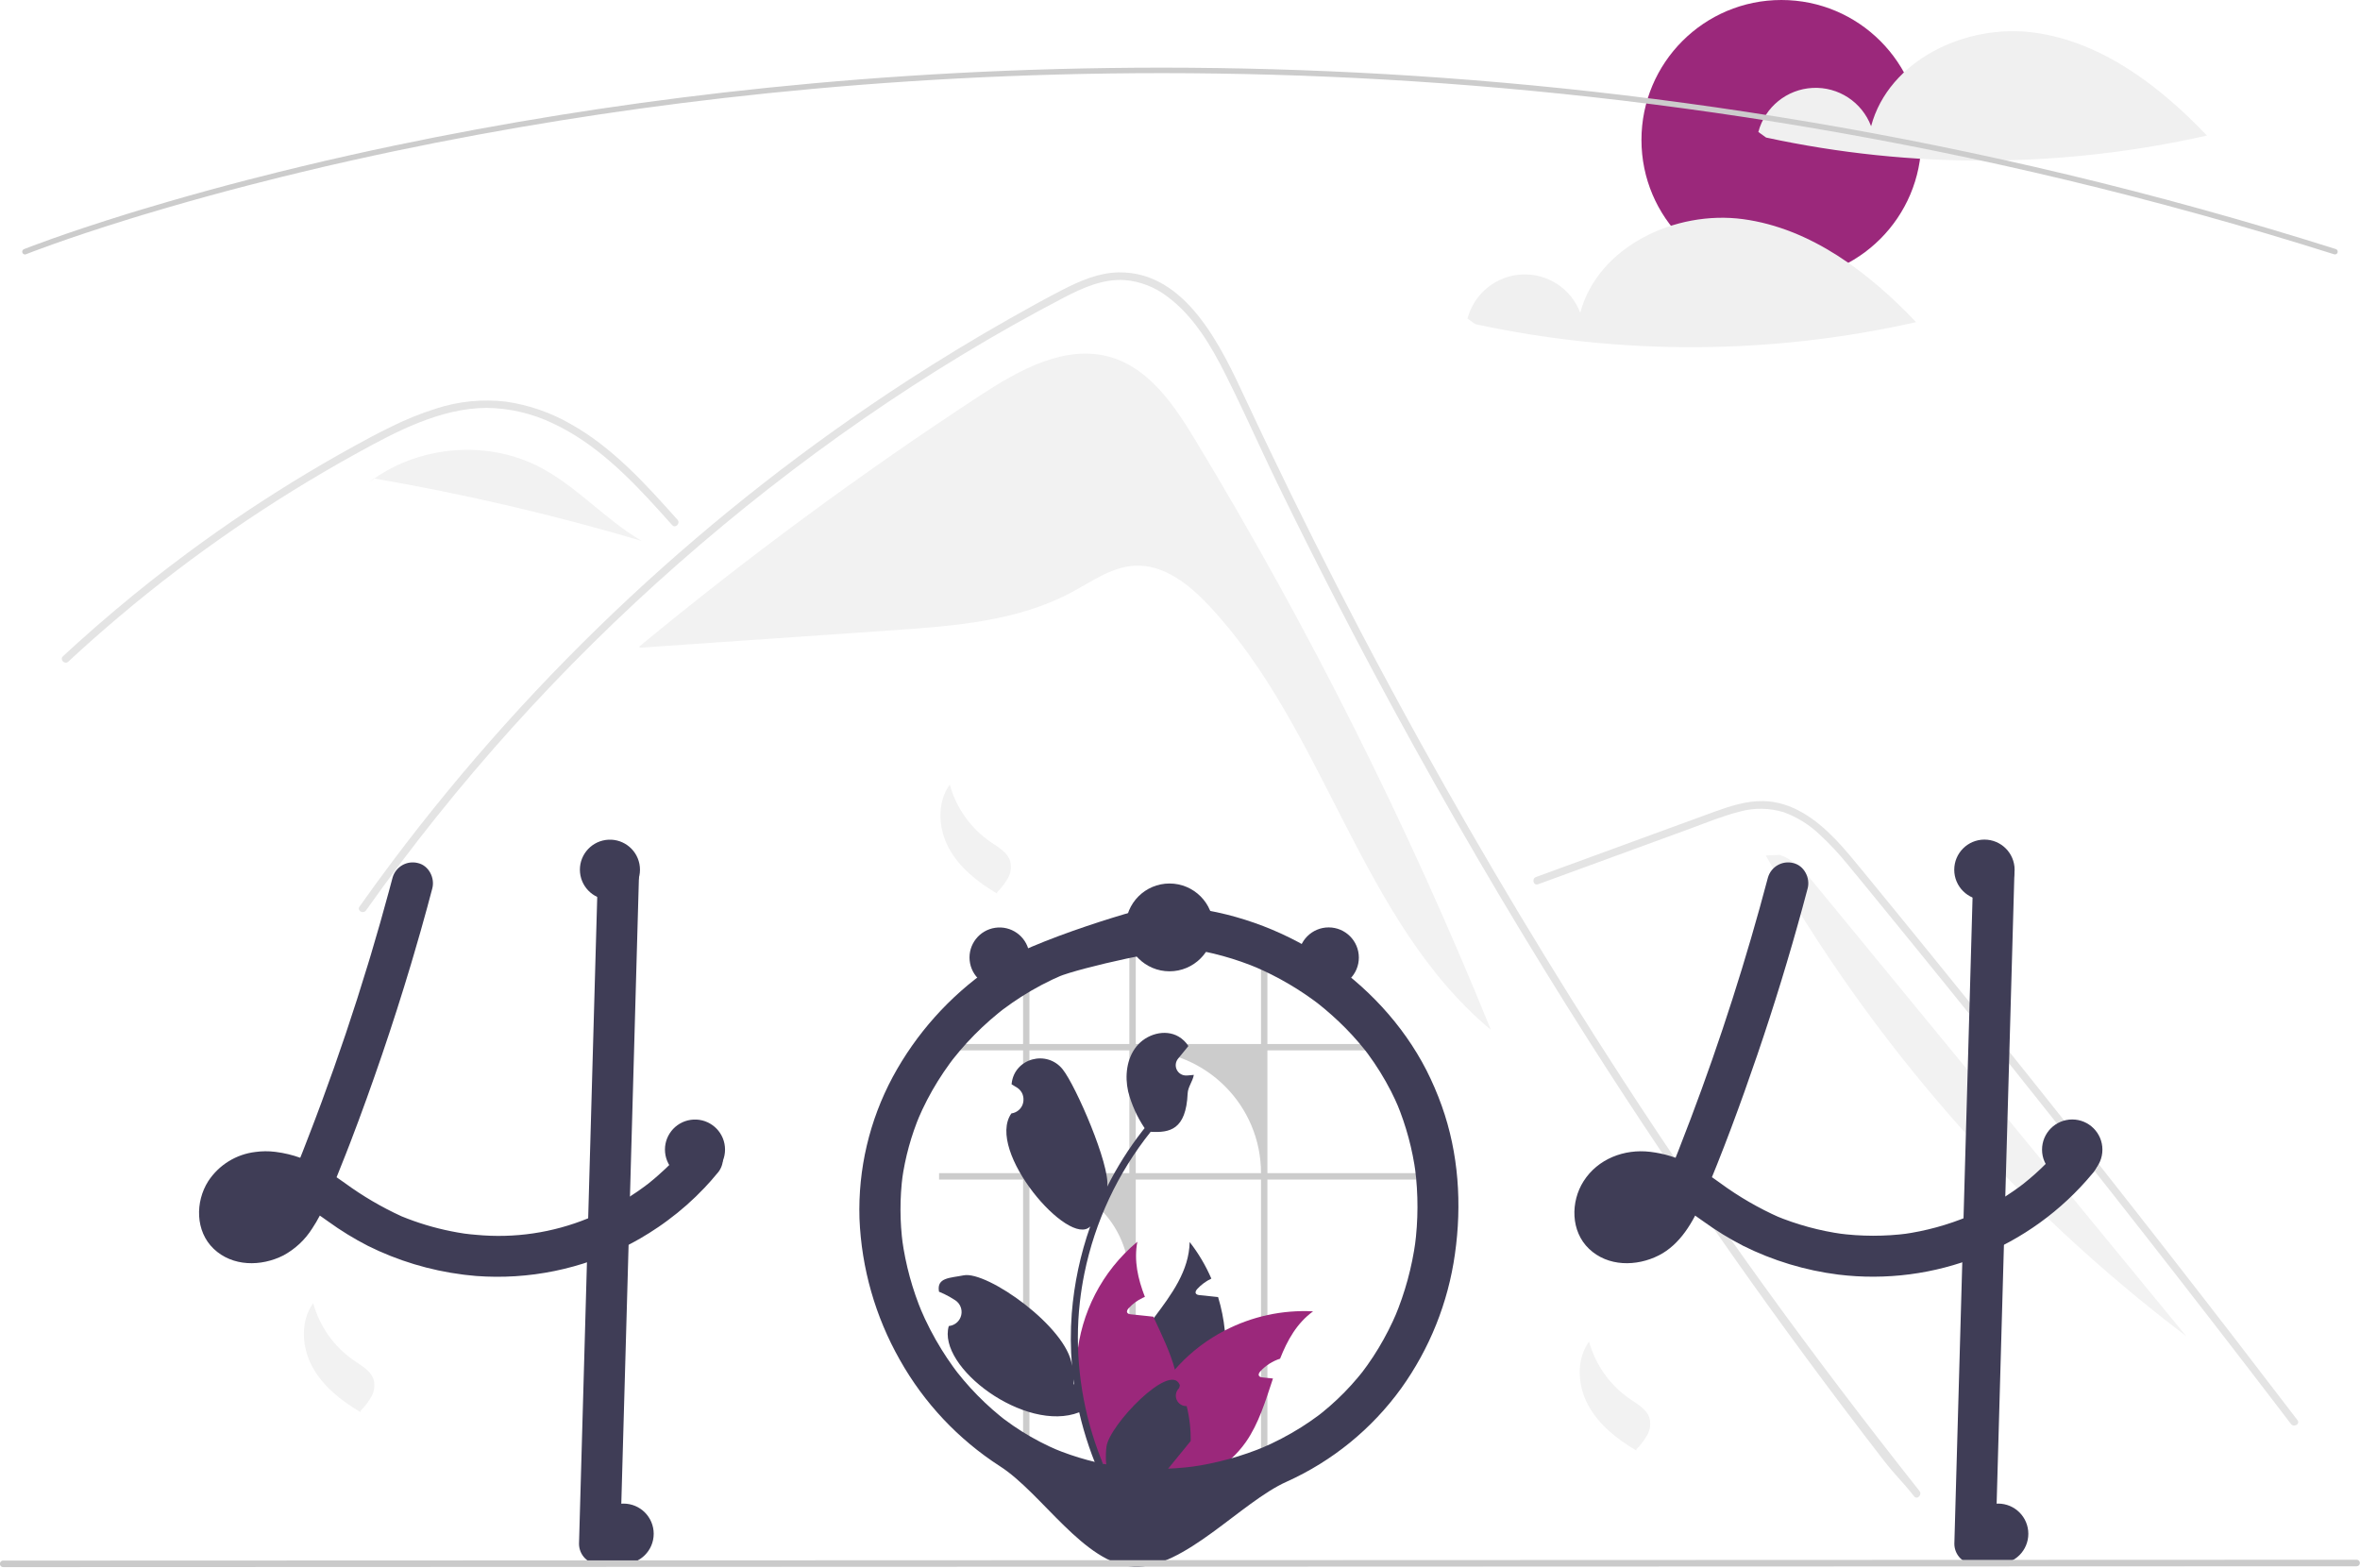
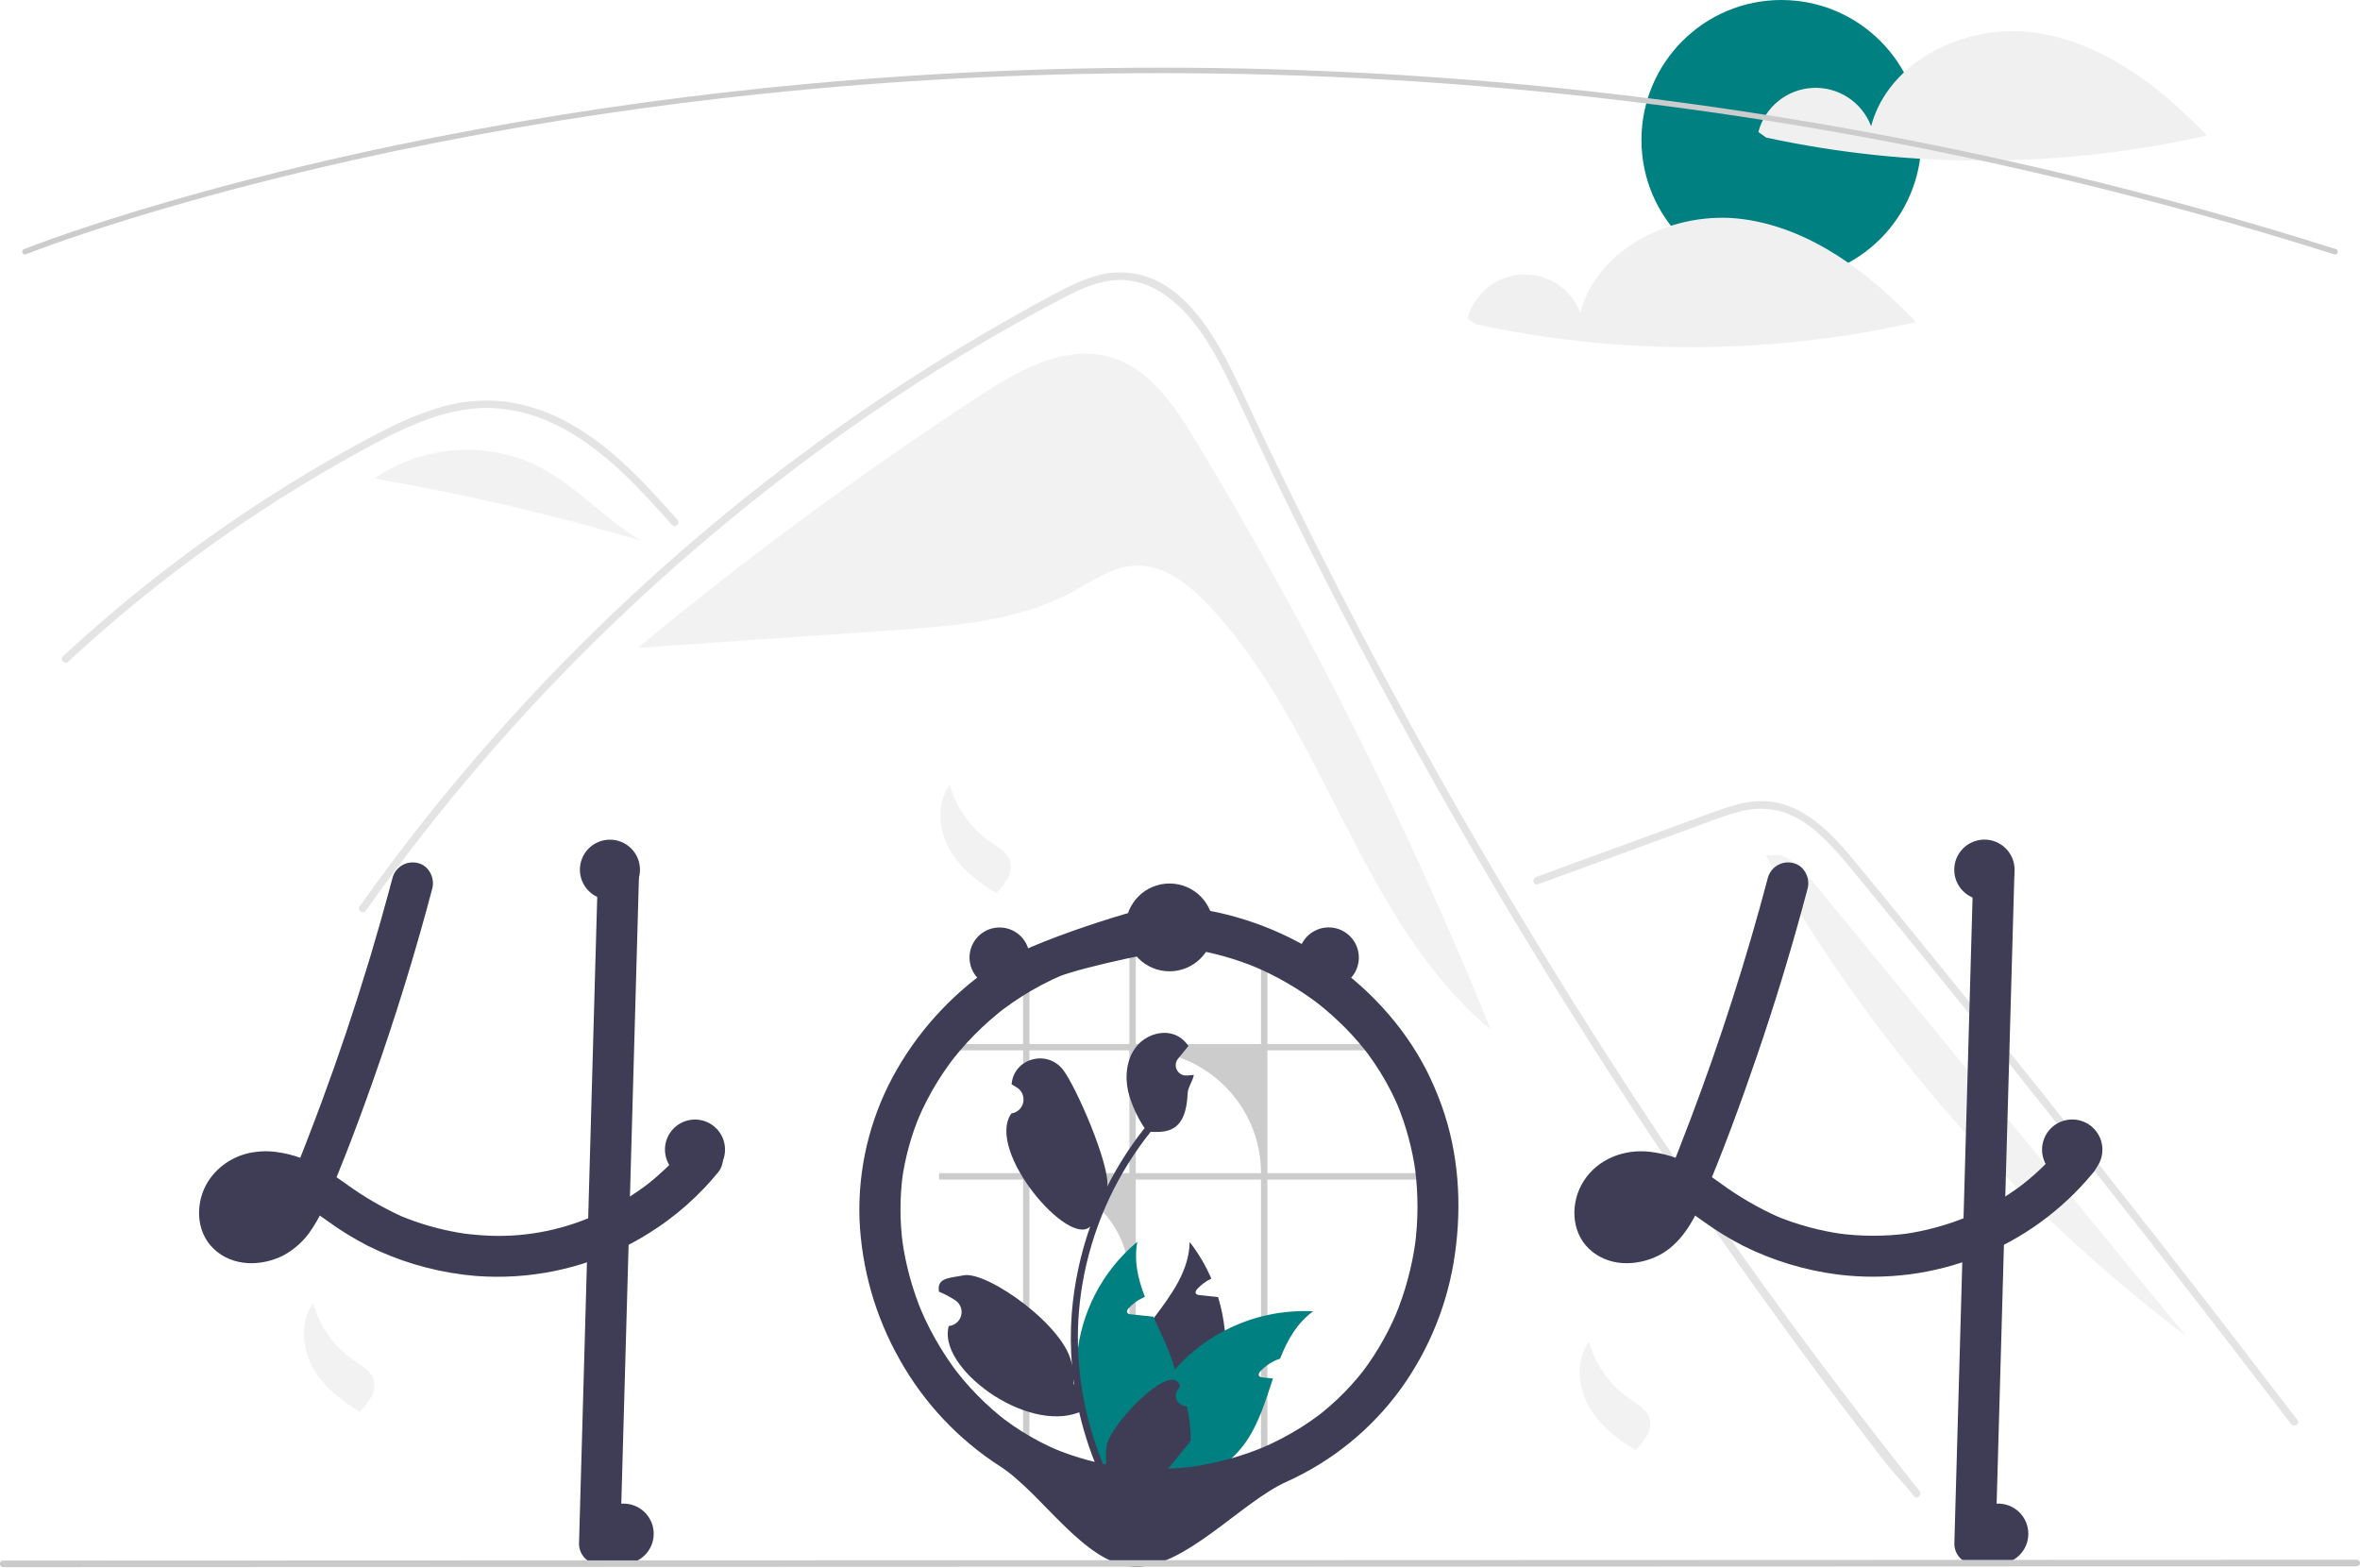
<svg xmlns="http://www.w3.org/2000/svg" data-name="Layer 1" width="860.131" height="571.148" viewBox="0 0 860.131 571.148">
  <path d="M605.67,324.953c-7.669-12.684-16.757-26.228-30.99-30.37-16.482-4.796-33.413,4.732-47.775,14.135a1392.157,1392.157,0,0,0-123.893,91.283l.043.492q46.226-3.188,92.451-6.376c22.265-1.535,45.296-3.283,64.972-13.816,7.467-3.997,14.745-9.336,23.206-9.708,10.512-.462,19.677,6.879,26.88,14.549,42.607,45.371,54.937,114.754,102.738,154.616A1516.995,1516.995,0,0,0,605.67,324.953Z" transform="translate(-169.9343 -164.426)" fill="#f2f2f2" />
  <path d="M867.571,709.781c-4.712-5.95-6.637-7.343-11.285-13.348q-56.764-73.416-106.708-151.792-33.924-53.23-64.483-108.504-14.549-26.278-28.3-52.969-10.67-20.695-20.865-41.638c-1.944-3.988-3.832-7.994-5.711-12.009-4.428-9.442-8.773-18.93-13.439-28.244-5.317-10.616-11.789-21.745-21.553-28.877a29.405,29.405,0,0,0-15.319-5.895c-7.948-.513-15.282,2.769-22.176,6.353-50.439,26.301-97.659,59.276-140.37,96.798A730.778,730.778,0,0,0,303.322,496.247c-1.008,1.439-3.392.064-2.374-1.384q6.009-8.498,12.257-16.813A734.817,734.817,0,0,1,500.805,303.064q18.248-11.826,37.183-22.542c6.362-3.603,12.752-7.16,19.251-10.497,6.371-3.273,13.137-6.215,20.416-6.325,24.77-.385,37.595,27.667,46.405,46.542q4.153,8.911,8.406,17.766,16.075,33.621,33.387,66.628,10.685,20.379,21.837,40.52,34.707,62.718,73.779,122.897c34.506,53.143,68.737,100.089,108.046,149.785C870.596,709.213,868.662,711.175,867.571,709.781Z" transform="translate(-169.9343 -164.426)" fill="#e4e4e4" />
  <path d="M414.916,355.804c-1.439-1.604-2.869-3.209-4.318-4.813-11.422-12.633-23.679-25.118-39.364-32.361a57.11,57.11,0,0,0-23.927-5.546c-8.562.028-16.932,2.273-24.843,5.418-3.74,1.494-7.398,3.19-11.001,4.996-4.116,2.072-8.159,4.281-12.183,6.509q-11.331,6.27-22.368,13.091-21.961,13.572-42.546,29.216-10.671,8.113-20.902,16.758-9.516,8.031-18.646,16.492c-1.302,1.201-3.245-.743-1.944-1.943,1.604-1.494,3.227-2.979,4.85-4.446q6.875-6.215,13.971-12.193,12.939-10.918,26.549-20.993,21.163-15.676,43.783-29.225,11.304-6.765,22.918-12.963c2.338-1.247,4.703-2.466,7.096-3.621a113.116,113.116,0,0,1,16.868-6.866,60.006,60.006,0,0,1,25.476-2.503,66.327,66.327,0,0,1,23.505,8.131c15.401,8.608,27.346,21.919,38.97,34.909C418.033,355.171,416.099,357.124,414.916,355.804Z" transform="translate(-169.9343 -164.426)" fill="#e4e4e4" />
  <path d="M730.477,486.711l36.905-13.498,18.323-6.702c5.968-2.183,11.921-4.667,18.09-6.23a28.539,28.539,0,0,1,16.374.209,37.738,37.738,0,0,1,12.771,7.917,103.64,103.64,0,0,1,10.475,11.186c3.989,4.794,7.92,9.639,11.868,14.467q24.441,29.891,48.563,60.041,24.121,30.15,47.92,60.556,23.857,30.48,47.385,61.216,2.882,3.765,5.76,7.534c1.06,1.388,3.449.02,2.375-1.388Q983.582,650.974,959.549,620.184q-24.092-30.864-48.516-61.466-24.424-30.601-49.179-60.937-6.167-7.558-12.354-15.099c-3.48-4.241-6.92-8.527-10.736-12.474-7.005-7.245-15.758-13.648-26.234-13.822-6.16-.102-12.121,1.852-17.844,3.923-6.17,2.232-12.325,4.506-18.486,6.759l-37.163,13.592-9.291,3.398c-1.649.603-.937,3.262.731,2.652Z" transform="translate(-169.9343 -164.426)" fill="#e4e4e4" />
  <path d="M366.377,334.526c-18.754-9.639-42.771-7.751-60.005,4.291a855.847,855.847,0,0,1,97.371,22.726C390.46,353.759,380.07,341.563,366.377,334.526Z" transform="translate(-169.9343 -164.426)" fill="#f2f2f2" />
  <path d="M306.188,338.784l-3.61,2.935c1.221-1.027,2.491-1.99,3.795-2.901C306.311,338.807,306.249,338.795,306.188,338.784Z" transform="translate(-169.9343 -164.426)" fill="#f2f2f2" />
  <path d="M831.549,486.846c-3.633-4.422-7.56-9.052-12.994-10.848l-5.073.2A575.436,575.436,0,0,0,966.749,651.418Q899.149,569.132,831.549,486.846Z" transform="translate(-169.9343 -164.426)" fill="#f2f2f2" />
  <path d="M516.084,450.367A37.481,37.481,0,0,0,531.015,471.325c2.82,1.92,6.157,3.762,7.122,7.035a8.379,8.379,0,0,1-.874,6.15,24.884,24.884,0,0,1-3.861,5.041l-.137.512c-6.998-4.147-13.656-9.393-17.522-16.551s-4.406-16.539.341-23.145" transform="translate(-169.9343 -164.426)" fill="#f2f2f2" />
  <path d="M749.084,653.367A37.481,37.481,0,0,0,764.015,674.325c2.82,1.92,6.157,3.762,7.122,7.035a8.379,8.379,0,0,1-.874,6.15,24.884,24.884,0,0,1-3.861,5.041l-.137.512c-6.998-4.147-13.656-9.393-17.522-16.551s-4.406-16.539.341-23.145" transform="translate(-169.9343 -164.426)" fill="#f2f2f2" />
  <path d="M284.084,639.367A37.481,37.481,0,0,0,299.015,660.325c2.82,1.92,6.157,3.762,7.122,7.035a8.379,8.379,0,0,1-.874,6.15,24.884,24.884,0,0,1-3.861,5.041l-.137.512c-6.998-4.147-13.656-9.393-17.522-16.551s-4.406-16.539.341-23.145" transform="translate(-169.9343 -164.426)" fill="#f2f2f2" />
-   <circle cx="649.249" cy="51" r="51" fill="#9b287b" />
+   <circle cx="649.249" cy="51" r="51" fill="#008080" />
  <path d="M911.219,176.296c-24.717-3.341-52.935,10.019-59.341,34.124a21.597,21.597,0,0,0-41.094,2.109l2.83,2.027a372.275,372.275,0,0,0,160.659-.726C957.079,195.76,935.935,179.637,911.219,176.296Z" transform="translate(-169.9343 -164.426)" fill="#f0f0f0" />
  <path d="M805.219,244.296c-24.717-3.341-52.935,10.019-59.341,34.124a21.597,21.597,0,0,0-41.094,2.109l2.83,2.027a372.275,372.275,0,0,0,160.659-.726C851.079,263.76,829.935,247.637,805.219,244.296Z" transform="translate(-169.9343 -164.426)" fill="#f0f0f0" />
  <path d="M1020.946,257.154a.982.982,0,0,1-.302-.047C756.237,173.489,523.199,184.424,374.264,208.321c-20.269,3.251-40.591,7.006-60.404,11.161-5.058,1.06-10.306,2.195-15.597,3.378-6.319,1.407-12.554,2.856-18.532,4.306q-3.873.917-7.595,1.849c-3.758.928-7.572,1.895-11.66,2.957-4.568,1.178-9.209,2.413-13.797,3.672a.442.442,0,0,1-.051.015l0.0.001c-5.183,1.415-10.338,2.871-15.323,4.325-2.698.779-5.304,1.548-7.799,2.307-.279.077-.526.151-.776.228l-.536.163c-.311.095-.617.188-.924.275l-.02.006 0.0.001-.812.252c-.968.293-1.912.579-2.841.864-24.545,7.566-38.038,12.949-38.171,13.002a1,1,0,1,1-.744-1.856c.134-.053,13.693-5.463,38.328-13.058.932-.286,1.879-.572,2.85-.866l.754-.234c.026-.01.052-.018.078-.025.305-.087.61-.18.919-.273l.537-.163c.268-.081.531-.161.801-.235,2.479-.754,5.093-1.524,7.798-2.307,4.987-1.455,10.147-2.911,15.334-4.328.016-.006.033-.01.049-.015v-.001c4.604-1.263,9.263-2.503,13.845-3.685,4.094-1.063,7.915-2.032,11.68-2.962q3.738-.93,7.609-1.853c5.985-1.451,12.233-2.902,18.563-4.312,5.299-1.184,10.556-2.322,15.622-3.383,19.843-4.162,40.198-7.923,60.497-11.179C523.096,182.415,756.467,171.463,1021.246,255.201a1.0 1,0,0,1-.301,1.953Z" transform="translate(-169.9343 -164.426)" fill="#ccc" />
  <path d="M432.923,584.266a6.729,6.729,0,0,0-1.7-2.67,6.43,6.43,0,0,0-.92-.71c-2.61-1.74-6.51-2.13-8.99,0a5.81,5.81,0,0,0-.69.71q-1.11,1.365-2.28,2.67c-1.28,1.46-2.59,2.87-3.96,4.24-.39.38-.78.77-1.18,1.15-.23.23-.46.45-.69.67-.88.84-1.78,1.65-2.69,2.45-.48.43-.96.85-1.45,1.26-.73.61-1.46,1.22-2.2,1.81-.07.05-.14.1-.21.16-.02.01-.03.03-.05.04-.01,0-.02,0-.03.02a.179.179,0,0,0-.07.05c-.22.15-.37.25-.48.34.04-.02.08-.05.12-.07-.18.14-.37.28-.55.42-1.75,1.29-3.54,2.53-5.37,3.69a99.21,99.21,0,0,1-14.22,7.55c-.33.13-.67.27-1.01.4a85.97,85.97,0,0,1-40.85,6.02q-2.13-.165-4.26-.45c-1.64-.24-3.27-.53-4.89-.86a97.932,97.932,0,0,1-18.02-5.44,118.652,118.652,0,0,1-20.66-12.12c-1-.71-2.01-1.42-3.02-2.11,1.15-2.82,2.28-5.64,3.38-8.48.55-1.37,1.08-2.74,1.6-4.12,4.09-10.63,7.93-21.36,11.61-32.13q5.58-16.365,10.53-32.92.51-1.68.99-3.36,2.595-8.745,4.98-17.53c.15-.57.31-1.13.45-1.7q.69-2.52,1.35-5.04c1-3.79-1.26-8.32-5.24-9.23a7.634,7.634,0,0,0-9.22,5.24c-.43,1.62-.86,3.23-1.3,4.85q-3.165,11.745-6.66,23.41-.51,1.68-1.02,3.36-7.71,25.41-16.93,50.31-1.11,3.015-2.25,6.01c-.37.98-.74,1.96-1.12,2.94-.73,1.93-1.48,3.86-2.23,5.79-.43,1.13-.87,2.26-1.31,3.38-.29.71-.57,1.42-.85,2.12a41.809,41.809,0,0,0-8.81-2.12l-.48-.06a27.397,27.397,0,0,0-7.01.06,23.914,23.914,0,0,0-17.24,10.66c-4.77,7.51-4.71,18.25,1.98,24.63,6.89,6.57,17.32,6.52,25.43,2.41a28.351,28.351,0,0,0,10.52-9.86,50.569,50.569,0,0,0,2.74-4.65c.21.14.42.28.63.43.8.56,1.6,1.13,2.39,1.69a111.738,111.738,0,0,0,14.51,8.91,108.359,108.359,0,0,0,34.62,10.47c.27.03.53.07.8.1,1.33.17,2.67.3,4.01.41a103.782,103.782,0,0,0,55.58-11.36q2.175-1.125,4.31-2.36,3.315-1.92,6.48-4.08c1.15-.78,2.27-1.57,3.38-2.4a101.042,101.042,0,0,0,13.51-11.95q2.355-2.475,4.51-5.11a8.061,8.061,0,0,0,2.2-5.3A7.564,7.564,0,0,0,432.923,584.266Zm-165.59,23.82c.21-.15.42-.31.62-.47C267.893,607.766,267.603,607.936,267.333,608.086Zm3.21-3.23c-.23.26-.44.52-.67.78a23.366,23.366,0,0,1-2.25,2.2c-.11.1-.23.2-.35.29a.01.01,0,0,0-.01.01,3.804,3.804,0,0,0-.42.22q-.645.39-1.32.72a17.005,17.005,0,0,1-2.71.75,16.799,16.799,0,0,1-2.13.02h-.02a14.823,14.823,0,0,1-1.45-.4c-.24-.12-.47-.26-.7-.4-.09-.08-.17-.16-.22-.21a2.44,2.44,0,0,1-.27-.29.01.01,0,0,0-.01-.01c-.11-.2-.23-.4-.34-.6a.031.031,0,0,1-.01-.02c-.08-.25-.15-.51-.21-.77a12.511,12.511,0,0,1,.01-1.37,13.467,13.467,0,0,1,.54-1.88,11.068,11.068,0,0,1,.69-1.26c.02-.04.12-.2.23-.38.01-.01.01-.01.01-.02.15-.17.3-.35.46-.51.27-.3.56-.56.85-.83a18.022,18.022,0,0,1,1.75-1.01,19.481,19.481,0,0,1,2.93-.79,24.989,24.989,0,0,1,4.41.04,30.301,30.301,0,0,1,4.1,1.01,36.945,36.945,0,0,1-2.77,4.54C270.623,604.746,270.583,604.806,270.543,604.856Zm-11.12-3.29a2.18,2.18,0,0,1-.31.39A1.409,1.409,0,0,1,259.423,601.566Z" transform="translate(-169.9343 -164.426)" fill="#3f3d56" />
  <path d="M402.863,482.136q-.135,4.71-.27,9.42-.285,10.455-.59,20.92-.315,11.775-.66,23.54-.165,6.075-.34,12.15-.465,16.365-.92,32.72c-.03,1.13-.07,2.25-.1,3.38q-.225,8.115-.45,16.23-.255,8.805-.5,17.61-.18,6.6-.37,13.21-1.35,47.895-2.7,95.79a7.648,7.648,0,0,1-7.5,7.5,7.561,7.561,0,0,1-7.5-7.5q.75-26.94,1.52-53.88.675-24.36,1.37-48.72.225-8.025.45-16.06.345-12.09.68-24.18c.03-1.13.07-2.25.1-3.38.02-.99.05-1.97.08-2.96q.66-23.475,1.32-46.96.27-9.24.52-18.49.3-10.545.6-21.08c.09-3.09.17-6.17.26-9.26a7.648,7.648,0,0,1,7.5-7.5A7.561,7.561,0,0,1,402.863,482.136Z" transform="translate(-169.9343 -164.426)" fill="#3f3d56" />
  <path d="M814.291,484.217a893.238,893.238,0,0,1-28.161,87.941c-3.007,7.946-6.083,15.877-9.371,23.712l.756-1.792a54.583,54.583,0,0,1-5.59,10.612q-.229.321-.467.636,1.166-1.49.443-.589c-.254.301-.505.602-.768.895a23.664,23.664,0,0,1-2.249,2.203q-.301.258-.612.504l.938-.729c-.109.257-.873.597-1.111.743a18.254,18.254,0,0,1-2.405,1.219l1.792-.756a19.086,19.086,0,0,1-4.231,1.161l1.994-.268a17.021,17.021,0,0,1-4.298.046l1.994.268a14.002,14.002,0,0,1-3.405-.917l1.792.756a12.012,12.012,0,0,1-1.679-.896c-.271-.177-1.105-.809-.015.025,1.133.866.146.074-.088-.156-.194-.192-.37-.4-.56-.595-.882-.905.996,1.557.397.499a18.182,18.182,0,0,1-.878-1.637l.756,1.792a11.925,11.925,0,0,1-.728-2.651l.268,1.994a13.651,13.651,0,0,1-.003-3.405l-.268,1.994a15.964,15.964,0,0,1,.995-3.68l-.756,1.792a16.729,16.729,0,0,1,1.178-2.298,6.729,6.729,0,0,1,.729-1.071c.049.016-1.269,1.513-.569.757.183-.198.354-.406.539-.602.296-.314.614-.601.926-.898,1.045-.994-1.462.966-.257.179a19.049,19.049,0,0,1,2.749-1.499l-1.792.756a20.311,20.311,0,0,1,4.995-1.34l-1.994.268a25.628,25.628,0,0,1,6.461.076l-1.994-.268a33.211,33.211,0,0,1,7.892,2.22l-1.792-.756c5.39,2.314,10.163,5.749,14.928,9.118a111.95,111.95,0,0,0,14.506,8.906,108.388,108.388,0,0,0,34.622,10.474,103.933,103.933,0,0,0,92.586-36.752,8.078,8.078,0,0,0,2.197-5.303,7.632,7.632,0,0,0-2.197-5.303c-2.752-2.526-7.949-3.239-10.607,0a95.636,95.636,0,0,1-8.107,8.727q-2.017,1.914-4.142,3.71-1.214,1.026-2.461,2.011c-.393.311-1.619,1.138.263-.197-.431.306-.845.64-1.271.955a99.269,99.269,0,0,1-20.332,11.565l1.792-.756a96.836,96.836,0,0,1-24.171,6.622l1.994-.268a97.643,97.643,0,0,1-25.754-.038l1.994.268a99.8,99.8,0,0,1-24.857-6.77l1.792.756a116.025,116.025,0,0,1-21.736-12.591,86.877,86.877,0,0,0-11.113-6.994,42.824,42.824,0,0,0-14.438-4.389c-9.439-1.111-19.057,2.566-24.246,10.72-4.776,7.505-4.714,18.244,1.974,24.625,6.888,6.572,17.318,6.517,25.436,2.406,7.817-3.959,12.513-12.185,15.815-19.942,7.431-17.455,14.01-35.314,20.14-53.263q9.097-26.637,16.499-53.813.917-3.366,1.807-6.739c1.001-3.789-1.261-8.32-5.238-9.226a7.633,7.633,0,0,0-9.226,5.238Z" transform="translate(-169.9343 -164.426)" fill="#3f3d56" />
  <path d="M889.124,482.136l-2.7,95.793-2.685,95.294-1.518,53.884a7.565,7.565,0,0,0,7.5,7.5,7.649,7.649,0,0,0,7.5-7.5l2.7-95.793,2.685-95.294,1.518-53.884a7.565,7.565,0,0,0-7.5-7.5,7.649,7.649,0,0,0-7.5,7.5Z" transform="translate(-169.9343 -164.426)" fill="#3f3d56" />
  <path d="M629.526,700.361h2.329V594.319h54.329v-2.323H631.855V547.252H673.81q-.923-1.173-1.899-2.317H631.855V515.382c-.77-.328-1.547-.645-2.329-.944V544.935h-45.652V507.07c-.782.036-1.553.09-2.329.155v37.71h-36.42V516.684c-.782.346-1.553.711-2.317,1.093V544.935h-30.616v2.317h30.616v44.744h-30.616v2.323h30.616V700.361h2.317V594.319a36.413,36.413,0,0,1,36.42,36.42v69.622h2.329V594.319h45.652Zm-84.401-108.365V547.252h36.42v44.744Zm38.749,0V547.252h.914a44.741,44.741,0,0,1,44.738,44.744Z" transform="translate(-169.9343 -164.426)" opacity="0.2" />
  <path d="M615.303,668.566a63.059,63.059,0,0,1-20.05,33.7c-.74.64-1.48,1.26-2.25,1.87q-2.805.255-5.57.52c-1.53.14-3.04.29-4.54.43l-.27.03-.19-1.64-.76-6.64a37.623,37.623,0,0,1-3.3-32.44c2.64-7.12,7.42-13.41,12.12-19.65,6.49-8.62,12.8-17.14,13.03-27.65a60.544,60.544,0,0,1,7.9,13.33,16.432,16.432,0,0,0-5.12,3.77c-.41.45-.82,1.08-.54,1.62.24.46.84.57,1.36.63,1.25.13,2.51.26,3.76.39,1,.11,2,.21,3,.32a63.99,63.99,0,0,1,2.45,12.18A61.189,61.189,0,0,1,615.303,668.566Z" transform="translate(-169.9343 -164.426)" fill="#3f3d56" />
-   <path d="M648.503,642.356c-5.9,4.29-9.35,10.46-12.03,17.26a16.628,16.628,0,0,0-7.17,4.58c-.41.45-.82,1.08-.54,1.62.24.46.84.57,1.36.63,1.25.13,2.51.26,3.76.39-2.68,8.04-5.14,16.36-9.88,23.15a36.989,36.989,0,0,1-12.03,10.91,38.492,38.492,0,0,1-4.02,1.99q-7.62.585-14.95,1.25-2.805.255-5.57.52c-1.53.14-3.04.29-4.54.43q-.015-.825,0-1.65a63.304,63.304,0,0,1,15.25-39.86c.45-.52.91-1.03,1.38-1.54a61.792,61.792,0,0,1,16.81-12.7A62.654,62.654,0,0,1,648.503,642.356Z" transform="translate(-169.9343 -164.426)" fill="#9b287b" />
-   <path d="M589.163,699.526l-1.15,3.4-.58,1.73c-1.53.14-3.04.29-4.54.43l-.27.03c-1.66.17-3.31.34-4.96.51-.43-.5-.86-1.01-1.28-1.53a62.03,62.03,0,0,1,8.07-87.11c-1.32,6.91.22,13.53,2.75,20.1-.27.11-.53.22-.78.34a16.432,16.432,0,0,0-5.12,3.77c-.41.45-.82,1.08-.54,1.62.24.46.84.57,1.36.63,1.25.13,2.51.26,3.76.39,1,.11,2,.21,3,.32q.705.075,1.41.15c.07.15.13.29.2.44,2.85,6.18,5.92,12.39,7.65,18.83a43.666,43.666,0,0,1,1.02,4.91A37.604,37.604,0,0,1,589.163,699.526Z" transform="translate(-169.9343 -164.426)" fill="#9b287b" />
+   <path d="M648.503,642.356c-5.9,4.29-9.35,10.46-12.03,17.26a16.628,16.628,0,0,0-7.17,4.58c-.41.45-.82,1.08-.54,1.62.24.46.84.57,1.36.63,1.25.13,2.51.26,3.76.39-2.68,8.04-5.14,16.36-9.88,23.15a36.989,36.989,0,0,1-12.03,10.91,38.492,38.492,0,0,1-4.02,1.99q-7.62.585-14.95,1.25-2.805.255-5.57.52c-1.53.14-3.04.29-4.54.43q-.015-.825,0-1.65a63.304,63.304,0,0,1,15.25-39.86c.45-.52.91-1.03,1.38-1.54a61.792,61.792,0,0,1,16.81-12.7A62.654,62.654,0,0,1,648.503,642.356Z" transform="translate(-169.9343 -164.426)" fill="#008080" />
+   <path d="M589.163,699.526l-1.15,3.4-.58,1.73c-1.53.14-3.04.29-4.54.43l-.27.03c-1.66.17-3.31.34-4.96.51-.43-.5-.86-1.01-1.28-1.53a62.03,62.03,0,0,1,8.07-87.11c-1.32,6.91.22,13.53,2.75,20.1-.27.11-.53.22-.78.34a16.432,16.432,0,0,0-5.12,3.77c-.41.45-.82,1.08-.54,1.62.24.46.84.57,1.36.63,1.25.13,2.51.26,3.76.39,1,.11,2,.21,3,.32q.705.075,1.41.15c.07.15.13.29.2.44,2.85,6.18,5.92,12.39,7.65,18.83a43.666,43.666,0,0,1,1.02,4.91A37.604,37.604,0,0,1,589.163,699.526Z" transform="translate(-169.9343 -164.426)" fill="#008080" />
  <path d="M689.821,554.487c-8.609-16.792-21.946-30.921-37.632-41.304a114.237,114.237,0,0,0-52.563-18.38q-3.69-.335-7.399-.393c-2.921-.044-46.866,12.632-61.587,22.982a114.295,114.295,0,0,0-35.333,39.527,102.5,102.5,0,0,0-12.126,51.633,113.564,113.564,0,0,0,14.703,51.476,110.475,110.475,0,0,0,36.444,38.746C549.667,708.561,565.074,734.51,583.183,735.426c18.246.923,39.054-23.555,55.695-30.987a104.425,104.425,0,0,0,41.726-34.005,110.25,110.25,0,0,0,19.599-48.948c2.574-18.083,1.374-36.733-4.801-54.016a111.86,111.86,0,0,0-5.58-12.983c-1.78-3.505-6.996-4.796-10.261-2.691a7.68,7.68,0,0,0-2.691,10.261q1.568,3.088,2.915,6.278l-.756-1.792a101.151,101.151,0,0,1,6.876,25.538l-.268-1.994a109.229,109.229,0,0,1-.066,28.683l.268-1.994a109.734,109.734,0,0,1-7.555,27.674l.756-1.792a104.212,104.212,0,0,1-6.672,13.098q-1.923,3.186-4.081,6.222c-.632.888-1.283,1.761-1.939,2.631-.856,1.136,1.167-1.483.282-.369-.151.19-.3.38-.452.569q-.681.852-1.382,1.688a93.613,93.613,0,0,1-10.176,10.384q-1.366,1.192-2.778,2.331c-.469.378-.932.773-1.421,1.125.019-.013,1.58-1.199.656-.511-.29.216-.579.436-.87.652q-2.91,2.156-5.974,4.092a103.485,103.485,0,0,1-14.756,7.713l1.792-.756a109.215,109.215,0,0,1-27.597,7.552l1.994-.268a108.154,108.154,0,0,1-28.589.051l1.994.268a99.835,99.835,0,0,1-25.095-6.784l1.792.756a93.643,93.643,0,0,1-13.416-6.991q-3.174-2-6.184-4.247c-.286-.214-.57-.43-.855-.645-.915-.691.658.51.67.518a19.169,19.169,0,0,1-1.535-1.225q-1.454-1.184-2.861-2.422a101.989,101.989,0,0,1-10.493-10.709q-1.213-1.434-2.374-2.911c-.335-.426-.947-1.29.404.529-.178-.239-.362-.474-.542-.712q-.647-.858-1.276-1.728-2.203-3.048-4.188-6.246a109.29,109.29,0,0,1-7.805-15.108l.756,1.792a106.588,106.588,0,0,1-7.34-26.837l.268,1.994a97.866,97.866,0,0,1-.048-25.636l-.268,1.994A94.673,94.673,0,0,1,505.276,570.55l-.756,1.792a101.557,101.557,0,0,1,7.195-13.856q2.066-3.323,4.378-6.485.525-.718,1.062-1.428c.324-.428,1.215-1.493-.305.388.149-.184.293-.374.439-.56q1.269-1.608,2.6-3.165A107.402,107.402,0,0,1,530.772,536.215q1.474-1.292,2.995-2.529.691-.562,1.391-1.113c.187-.147.376-.291.562-.439-1.997,1.59-.555.433-.102.093q3.134-2.348,6.435-4.461a103.644,103.644,0,0,1,15.387-8.108l-1.792.756c7.76-3.258,42.141-10.949,48.394-10.11l-1.994-.268A106.225,106.225,0,0,1,628.768,517.419l-1.792-.756a110.313,110.313,0,0,1,12.6,6.329q3.043,1.784,5.967,3.763,1.384.937,2.738,1.915.677.489,1.346.989c.248.185.494.373.741.558,1.039.779-1.431-1.128-.342-.267a110.843,110.843,0,0,1,10.368,9.253q2.401,2.445,4.637,5.045,1.147,1.334,2.246,2.708c.364.455,1.605,2.101.084.085.372.493.747.982,1.114,1.479a97.977,97.977,0,0,1,8.392,13.538c1.793,3.498,6.987,4.802,10.261,2.691A7.677,7.677,0,0,0,689.821,554.487Z" transform="translate(-169.9343 -164.426)" fill="#3f3d56" />
  <path d="M602.431,676.882a3.78,3.78,0,0,1-2.739-6.551c.095-.379.164-.651.259-1.03q-.051-.124-.103-.247c-3.48-8.298-25.685,14.833-26.645,22.632a30.029,30.029,0,0,0,.527,10.328A120.392,120.392,0,0,1,562.778,652.01a116.202,116.202,0,0,1,.721-12.963q.597-5.293,1.657-10.511a121.787,121.787,0,0,1,24.151-51.616c6.874.384,12.898-.663,13.48-13.985.103-2.37,1.861-4.422,2.248-6.756-.656.086-1.323.14-1.979.183-.204.011-.42.021-.624.032l-.077.003a3.745,3.745,0,0,1-3.076-6.101q.425-.523.851-1.046c.43-.538.871-1.065,1.302-1.603a1.865,1.865,0,0,0,.14-.161c.495-.613.99-1.216,1.485-1.829a10.829,10.829,0,0,0-3.55-3.432c-4.959-2.905-11.801-.893-15.384,3.593-3.593,4.486-4.271,10.779-3.023,16.384a43.398,43.398,0,0,0,6.003,13.383c-.269.344-.549.678-.818,1.022a122.574,122.574,0,0,0-12.794,20.268c1.016-7.939-11.412-36.608-16.218-42.681-5.773-7.294-17.611-4.111-18.628,5.136q-.015.134-.029.268,1.071.604,2.096,1.282a5.127,5.127,0,0,1-2.067,9.33l-.105.016c-9.556,13.644,21.077,49.155,28.745,41.181a125.11,125.11,0,0,0-6.734,31.693,118.664,118.664,0,0,0,.086,19.16l-.032-.226C558.902,648.154,529.674,627.514,521.139,629.233c-4.917.99-9.76.765-9.013,5.725q.018.119.036.237a34.442,34.442,0,0,1,3.862,1.861q1.071.604,2.096,1.282a5.127,5.127,0,0,1-2.067,9.33l-.105.016c-.075.011-.14.022-.215.032-4.35,14.966,27.907,39.12,47.518,31.435h.011a125.075,125.075,0,0,0,8.402,24.528H601.679c.108-.334.204-.678.301-1.011a34.102,34.102,0,0,1-8.305-.495c2.227-2.733,4.454-5.487,6.681-8.219a1.861,1.861,0,0,0,.14-.161c1.13-1.398,2.27-2.786,3.399-4.185l.001-.002a49.952,49.952,0,0,0-1.464-12.725Zm-34.371-67.613.016-.021-.016.043Zm-6.648,59.932-.258-.581c.011-.42.011-.839,0-1.269,0-.118-.021-.237-.021-.355.097.742.183,1.485.29,2.227Z" transform="translate(-169.9343 -164.426)" fill="#3f3d56" />
  <circle cx="95.249" cy="439" r="11" fill="#3f3d56" />
  <circle cx="227.249" cy="559" r="11" fill="#3f3d56" />
  <circle cx="728.249" cy="559" r="11" fill="#3f3d56" />
  <circle cx="755.249" cy="419" r="11" fill="#3f3d56" />
  <circle cx="723.249" cy="317" r="11" fill="#3f3d56" />
  <path d="M434.183,583.426a10.949,10.949,0,1,1-.21-2.16A10.992,10.992,0,0,1,434.183,583.426Z" transform="translate(-169.9343 -164.426)" fill="#3f3d56" />
  <circle cx="484.249" cy="349" r="11" fill="#3f3d56" />
  <path d="M545.183,513.426a10.949,10.949,0,1,1-.21-2.16A10.992,10.992,0,0,1,545.183,513.426Z" transform="translate(-169.9343 -164.426)" fill="#3f3d56" />
  <path d="M403.183,481.426a10.949,10.949,0,1,1-.21-2.16A10.992,10.992,0,0,1,403.183,481.426Z" transform="translate(-169.9343 -164.426)" fill="#3f3d56" />
  <circle cx="599.249" cy="443" r="11" fill="#3f3d56" />
  <circle cx="426.249" cy="338" r="16" fill="#3f3d56" />
  <path d="M1028.875,735.267l-857.75.307a1.191,1.191,0,1,1,0-2.381l857.75-.307a1.191,1.191,0,0,1,0,2.381Z" transform="translate(-169.9343 -164.426)" fill="#cacaca" />
</svg>
